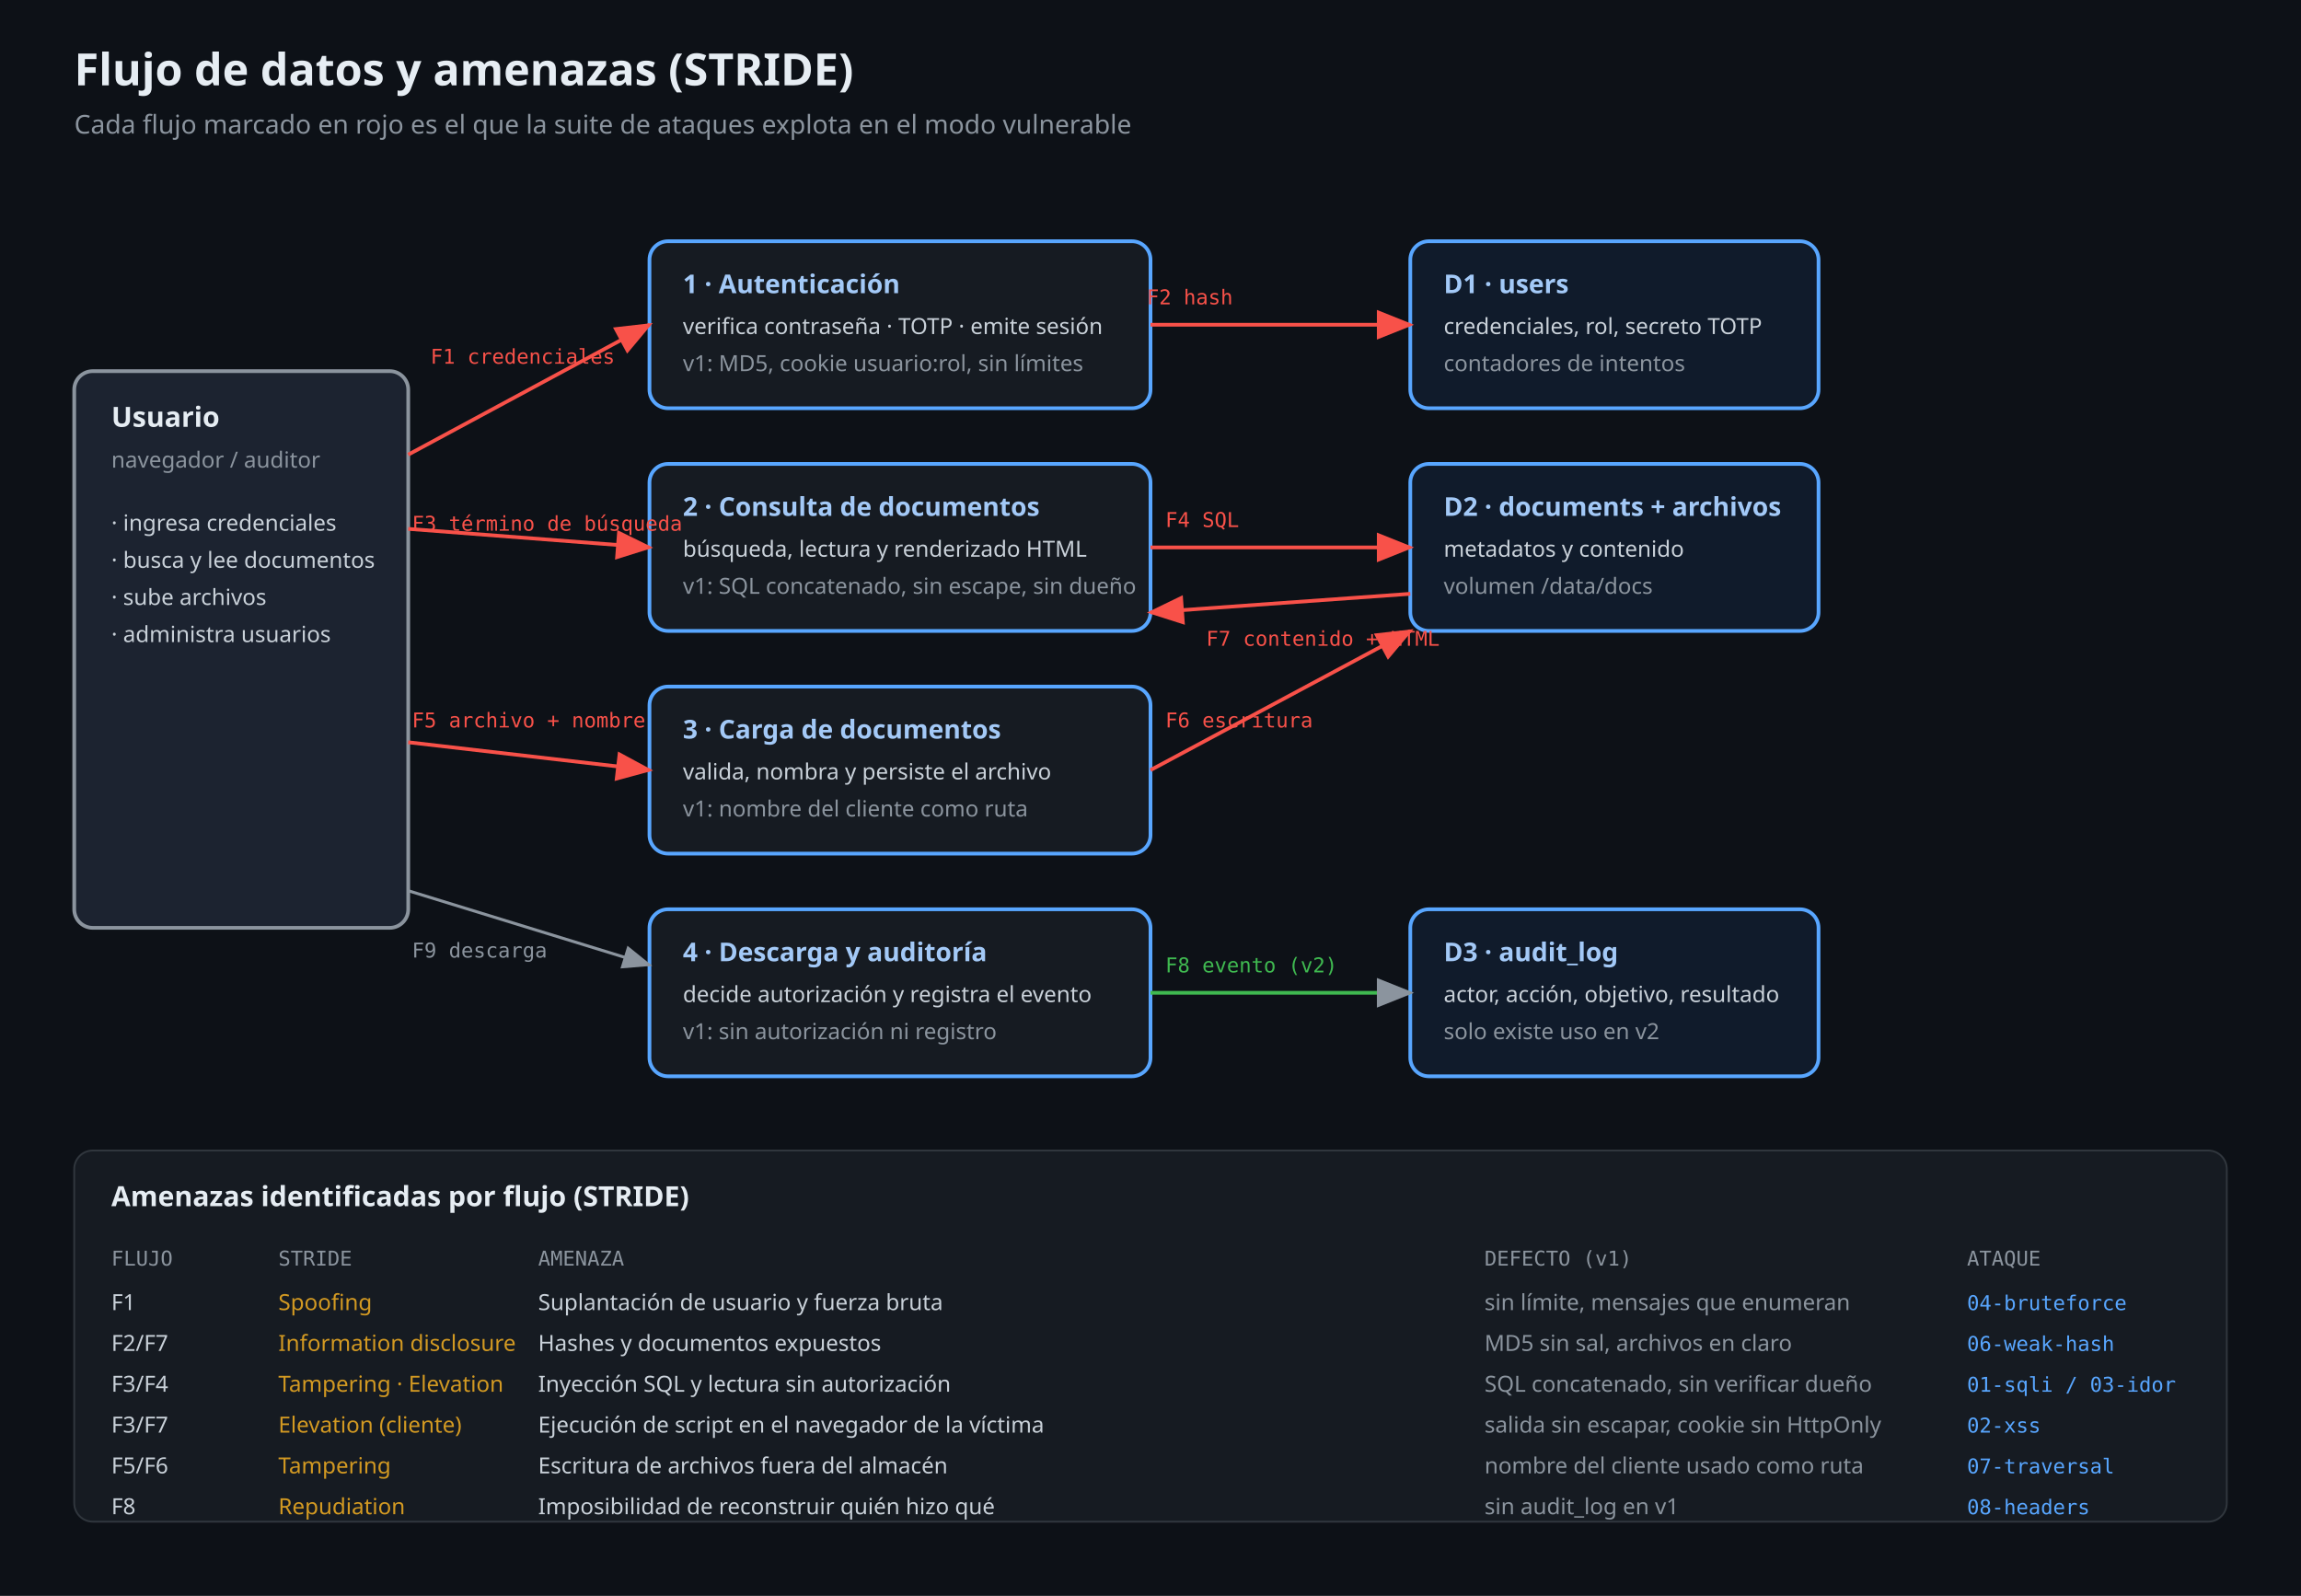
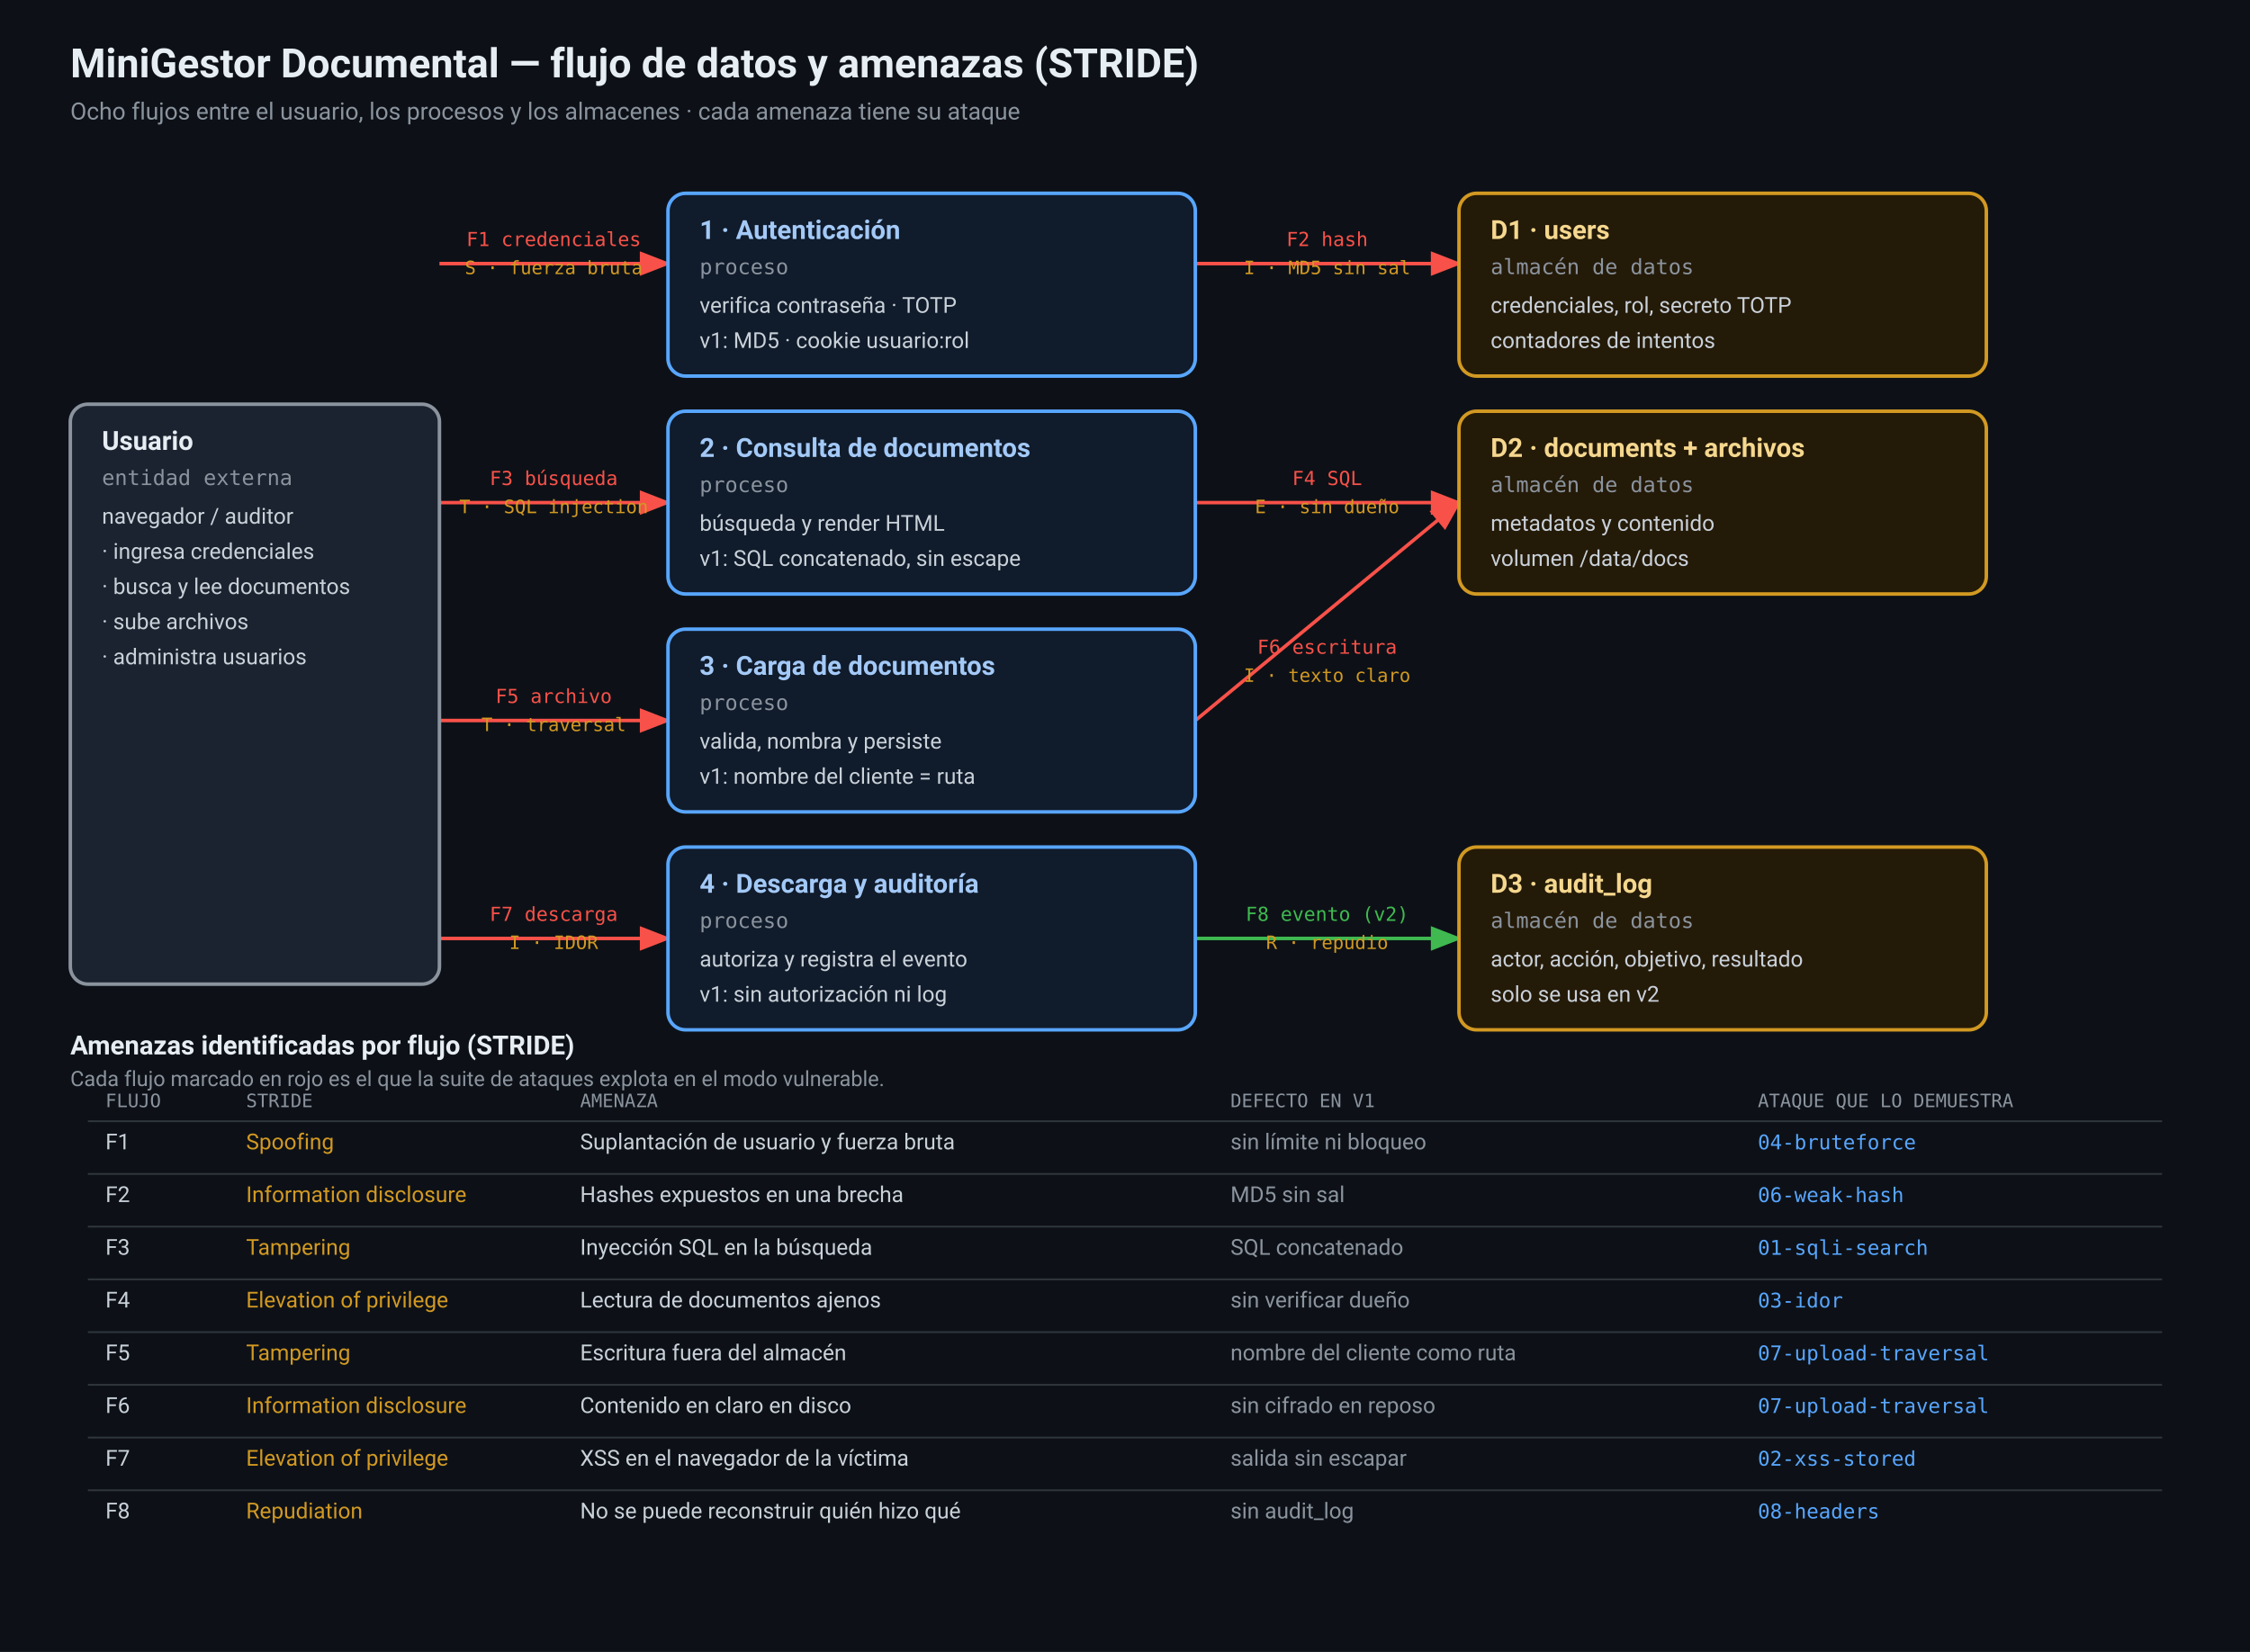
- <svg xmlns="http://www.w3.org/2000/svg" width="1240" height="860" viewBox="0 0 1240 860" role="img" aria-labelledby="titulo-dfd">
+ <svg xmlns="http://www.w3.org/2000/svg" width="1280" height="940" viewBox="0 0 1280 940" role="img" aria-labelledby="titulo">
  <defs>
-     <marker id="af" markerWidth="10" markerHeight="8" refX="9" refY="4" orient="auto">
-       <path d="M0,0 L10,4 L0,8 z" fill="#8b949e" />
+     <marker id="punta-gris" markerWidth="9" markerHeight="7" refX="8" refY="3.5" orient="auto">
+       <path d="M0,0 L9,3.5 L0,7 z" fill="#8b949e" />
    </marker>
-     <marker id="af-r" markerWidth="10" markerHeight="8" refX="9" refY="4" orient="auto">
-       <path d="M0,0 L10,4 L0,8 z" fill="#f85149" />
+     <marker id="punta-azul" markerWidth="9" markerHeight="7" refX="8" refY="3.5" orient="auto">
+       <path d="M0,0 L9,3.5 L0,7 z" fill="#58a6ff" />
+     </marker>
+     <marker id="punta-rojo" markerWidth="9" markerHeight="7" refX="8" refY="3.5" orient="auto">
+       <path d="M0,0 L9,3.5 L0,7 z" fill="#f85149" />
+     </marker>
+     <marker id="punta-verde" markerWidth="9" markerHeight="7" refX="8" refY="3.5" orient="auto">
+       <path d="M0,0 L9,3.5 L0,7 z" fill="#3fb950" />
+     </marker>
+     <marker id="punta-ambar" markerWidth="9" markerHeight="7" refX="8" refY="3.5" orient="auto">
+       <path d="M0,0 L9,3.5 L0,7 z" fill="#d29922" />
    </marker>
  </defs>
-   <rect width="1240" height="860" fill="#0d1117" />
-   <text x="40" y="46" fill="#e6edf3" font-family="system-ui, sans-serif" font-size="24" font-weight="700">
-     Flujo de datos y amenazas (STRIDE)
-   </text>
-   <text x="40" y="72" fill="#8b949e" font-family="system-ui, sans-serif" font-size="14">
-     Cada flujo marcado en rojo es el que la suite de ataques explota en el modo vulnerable
-   </text>
-   <rect x="40" y="200" width="180" height="300" rx="10" fill="#1c2330" stroke="#8b949e" stroke-width="2" />
-   <text x="60" y="230" fill="#e6edf3" font-family="system-ui, sans-serif" font-size="15" font-weight="700">Usuario</text>
-   <text x="60" y="252" fill="#8b949e" font-family="system-ui, sans-serif" font-size="12">navegador / auditor</text>
-   <text x="60" y="286" fill="#c9d1d9" font-family="system-ui, sans-serif" font-size="12">· ingresa credenciales</text>
-   <text x="60" y="306" fill="#c9d1d9" font-family="system-ui, sans-serif" font-size="12">· busca y lee documentos</text>
-   <text x="60" y="326" fill="#c9d1d9" font-family="system-ui, sans-serif" font-size="12">· sube archivos</text>
-   <text x="60" y="346" fill="#c9d1d9" font-family="system-ui, sans-serif" font-size="12">· administra usuarios</text>
-   <rect x="350" y="130" width="270" height="90" rx="10" fill="#161b22" stroke="#58a6ff" stroke-width="2" />
-   <text x="368" y="158" fill="#a3c9f7" font-family="system-ui, sans-serif" font-size="14" font-weight="700">1 · Autenticación</text>
-   <text x="368" y="180" fill="#c9d1d9" font-family="system-ui, sans-serif" font-size="12">verifica contraseña · TOTP · emite sesión</text>
-   <text x="368" y="200" fill="#8b949e" font-family="system-ui, sans-serif" font-size="12">v1: MD5, cookie usuario:rol, sin límites</text>
-   <rect x="350" y="250" width="270" height="90" rx="10" fill="#161b22" stroke="#58a6ff" stroke-width="2" />
-   <text x="368" y="278" fill="#a3c9f7" font-family="system-ui, sans-serif" font-size="14" font-weight="700">2 · Consulta de documentos</text>
-   <text x="368" y="300" fill="#c9d1d9" font-family="system-ui, sans-serif" font-size="12">búsqueda, lectura y renderizado HTML</text>
-   <text x="368" y="320" fill="#8b949e" font-family="system-ui, sans-serif" font-size="12">v1: SQL concatenado, sin escape, sin dueño</text>
-   <rect x="350" y="370" width="270" height="90" rx="10" fill="#161b22" stroke="#58a6ff" stroke-width="2" />
-   <text x="368" y="398" fill="#a3c9f7" font-family="system-ui, sans-serif" font-size="14" font-weight="700">3 · Carga de documentos</text>
-   <text x="368" y="420" fill="#c9d1d9" font-family="system-ui, sans-serif" font-size="12">valida, nombra y persiste el archivo</text>
-   <text x="368" y="440" fill="#8b949e" font-family="system-ui, sans-serif" font-size="12">v1: nombre del cliente como ruta</text>
-   <rect x="350" y="490" width="270" height="90" rx="10" fill="#161b22" stroke="#58a6ff" stroke-width="2" />
-   <text x="368" y="518" fill="#a3c9f7" font-family="system-ui, sans-serif" font-size="14" font-weight="700">4 · Descarga y auditoría</text>
-   <text x="368" y="540" fill="#c9d1d9" font-family="system-ui, sans-serif" font-size="12">decide autorización y registra el evento</text>
-   <text x="368" y="560" fill="#8b949e" font-family="system-ui, sans-serif" font-size="12">v1: sin autorización ni registro</text>
-   <rect x="760" y="130" width="220" height="90" rx="10" fill="#101b2b" stroke="#58a6ff" stroke-width="2" />
-   <text x="778" y="158" fill="#a3c9f7" font-family="system-ui, sans-serif" font-size="14" font-weight="700">D1 · users</text>
-   <text x="778" y="180" fill="#c9d1d9" font-family="system-ui, sans-serif" font-size="12">credenciales, rol, secreto TOTP</text>
-   <text x="778" y="200" fill="#8b949e" font-family="system-ui, sans-serif" font-size="12">contadores de intentos</text>
-   <rect x="760" y="250" width="220" height="90" rx="10" fill="#101b2b" stroke="#58a6ff" stroke-width="2" />
-   <text x="778" y="278" fill="#a3c9f7" font-family="system-ui, sans-serif" font-size="14" font-weight="700">D2 · documents + archivos</text>
-   <text x="778" y="300" fill="#c9d1d9" font-family="system-ui, sans-serif" font-size="12">metadatos y contenido</text>
-   <text x="778" y="320" fill="#8b949e" font-family="system-ui, sans-serif" font-size="12">volumen /data/docs</text>
-   <rect x="760" y="490" width="220" height="90" rx="10" fill="#101b2b" stroke="#58a6ff" stroke-width="2" />
-   <text x="778" y="518" fill="#a3c9f7" font-family="system-ui, sans-serif" font-size="14" font-weight="700">D3 · audit_log</text>
-   <text x="778" y="540" fill="#c9d1d9" font-family="system-ui, sans-serif" font-size="12">actor, acción, objetivo, resultado</text>
-   <text x="778" y="560" fill="#8b949e" font-family="system-ui, sans-serif" font-size="12">solo existe uso en v2</text>
-   <path d="M220 245 L350 175" stroke="#f85149" stroke-width="2" fill="none" marker-end="url(#af-r)" />
-   <text x="232" y="196" fill="#f85149" font-family="ui-monospace, monospace" font-size="11">F1 credenciales</text>
-   <path d="M620 175 L760 175" stroke="#f85149" stroke-width="2" fill="none" marker-end="url(#af-r)" />
-   <text x="618" y="164" fill="#f85149" font-family="ui-monospace, monospace" font-size="11">F2 hash</text>
-   <path d="M220 285 L350 295" stroke="#f85149" stroke-width="2" fill="none" marker-end="url(#af-r)" />
-   <text x="222" y="286" fill="#f85149" font-family="ui-monospace, monospace" font-size="11">F3 término de búsqueda</text>
-   <path d="M620 295 L760 295" stroke="#f85149" stroke-width="2" fill="none" marker-end="url(#af-r)" />
-   <text x="628" y="284" fill="#f85149" font-family="ui-monospace, monospace" font-size="11">F4 SQL</text>
-   <path d="M220 400 L350 415" stroke="#f85149" stroke-width="2" fill="none" marker-end="url(#af-r)" />
-   <text x="222" y="392" fill="#f85149" font-family="ui-monospace, monospace" font-size="11">F5 archivo + nombre</text>
-   <path d="M620 415 L760 340" stroke="#f85149" stroke-width="2" fill="none" marker-end="url(#af-r)" />
-   <text x="628" y="392" fill="#f85149" font-family="ui-monospace, monospace" font-size="11">F6 escritura</text>
-   <path d="M760 320 L620 330" stroke="#f85149" stroke-width="2" fill="none" marker-end="url(#af-r)" />
-   <text x="650" y="348" fill="#f85149" font-family="ui-monospace, monospace" font-size="11">F7 contenido + HTML</text>
-   <path d="M620 535 L760 535" stroke="#3fb950" stroke-width="2" fill="none" marker-end="url(#af)" />
-   <text x="628" y="524" fill="#3fb950" font-family="ui-monospace, monospace" font-size="11">F8 evento (v2)</text>
-   <path d="M220 480 L350 520" stroke="#8b949e" stroke-width="1.6" fill="none" marker-end="url(#af)" />
-   <text x="222" y="516" fill="#8b949e" font-family="ui-monospace, monospace" font-size="11">F9 descarga</text>
-   <rect x="40" y="620" width="1160" height="200" rx="10" fill="#161b22" stroke="#30363d" />
-   <text x="60" y="650" fill="#e6edf3" font-family="system-ui, sans-serif" font-size="15" font-weight="700">Amenazas identificadas por flujo (STRIDE)</text>
-   <text x="60" y="682" fill="#8b949e" font-family="ui-monospace, monospace" font-size="11">FLUJO</text>
-   <text x="150" y="682" fill="#8b949e" font-family="ui-monospace, monospace" font-size="11">STRIDE</text>
-   <text x="290" y="682" fill="#8b949e" font-family="ui-monospace, monospace" font-size="11">AMENAZA</text>
-   <text x="800" y="682" fill="#8b949e" font-family="ui-monospace, monospace" font-size="11">DEFECTO (v1)</text>
-   <text x="1060" y="682" fill="#8b949e" font-family="ui-monospace, monospace" font-size="11">ATAQUE</text>
-   <text x="60" y="706" fill="#c9d1d9" font-family="system-ui, sans-serif" font-size="12">F1</text>
-   <text x="150" y="706" fill="#d29922" font-family="system-ui, sans-serif" font-size="12">Spoofing</text>
-   <text x="290" y="706" fill="#c9d1d9" font-family="system-ui, sans-serif" font-size="12">Suplantación de usuario y fuerza bruta</text>
-   <text x="800" y="706" fill="#8b949e" font-family="system-ui, sans-serif" font-size="12">sin límite, mensajes que enumeran</text>
-   <text x="1060" y="706" fill="#58a6ff" font-family="ui-monospace, monospace" font-size="11">04-bruteforce</text>
-   <text x="60" y="728" fill="#c9d1d9" font-family="system-ui, sans-serif" font-size="12">F2/F7</text>
-   <text x="150" y="728" fill="#d29922" font-family="system-ui, sans-serif" font-size="12">Information disclosure</text>
-   <text x="290" y="728" fill="#c9d1d9" font-family="system-ui, sans-serif" font-size="12">Hashes y documentos expuestos</text>
-   <text x="800" y="728" fill="#8b949e" font-family="system-ui, sans-serif" font-size="12">MD5 sin sal, archivos en claro</text>
-   <text x="1060" y="728" fill="#58a6ff" font-family="ui-monospace, monospace" font-size="11">06-weak-hash</text>
-   <text x="60" y="750" fill="#c9d1d9" font-family="system-ui, sans-serif" font-size="12">F3/F4</text>
-   <text x="150" y="750" fill="#d29922" font-family="system-ui, sans-serif" font-size="12">Tampering · Elevation</text>
-   <text x="290" y="750" fill="#c9d1d9" font-family="system-ui, sans-serif" font-size="12">Inyección SQL y lectura sin autorización</text>
-   <text x="800" y="750" fill="#8b949e" font-family="system-ui, sans-serif" font-size="12">SQL concatenado, sin verificar dueño</text>
-   <text x="1060" y="750" fill="#58a6ff" font-family="ui-monospace, monospace" font-size="11">01-sqli / 03-idor</text>
-   <text x="60" y="772" fill="#c9d1d9" font-family="system-ui, sans-serif" font-size="12">F3/F7</text>
-   <text x="150" y="772" fill="#d29922" font-family="system-ui, sans-serif" font-size="12">Elevation (cliente)</text>
-   <text x="290" y="772" fill="#c9d1d9" font-family="system-ui, sans-serif" font-size="12">Ejecución de script en el navegador de la víctima</text>
-   <text x="800" y="772" fill="#8b949e" font-family="system-ui, sans-serif" font-size="12">salida sin escapar, cookie sin HttpOnly</text>
-   <text x="1060" y="772" fill="#58a6ff" font-family="ui-monospace, monospace" font-size="11">02-xss</text>
-   <text x="60" y="794" fill="#c9d1d9" font-family="system-ui, sans-serif" font-size="12">F5/F6</text>
-   <text x="150" y="794" fill="#d29922" font-family="system-ui, sans-serif" font-size="12">Tampering</text>
-   <text x="290" y="794" fill="#c9d1d9" font-family="system-ui, sans-serif" font-size="12">Escritura de archivos fuera del almacén</text>
-   <text x="800" y="794" fill="#8b949e" font-family="system-ui, sans-serif" font-size="12">nombre del cliente usado como ruta</text>
-   <text x="1060" y="794" fill="#58a6ff" font-family="ui-monospace, monospace" font-size="11">07-traversal</text>
-   <text x="60" y="816" fill="#c9d1d9" font-family="system-ui, sans-serif" font-size="12">F8</text>
-   <text x="150" y="816" fill="#d29922" font-family="system-ui, sans-serif" font-size="12">Repudiation</text>
-   <text x="290" y="816" fill="#c9d1d9" font-family="system-ui, sans-serif" font-size="12">Imposibilidad de reconstruir quién hizo qué</text>
-   <text x="800" y="816" fill="#8b949e" font-family="system-ui, sans-serif" font-size="12">sin audit_log en v1</text>
-   <text x="1060" y="816" fill="#58a6ff" font-family="ui-monospace, monospace" font-size="11">08-headers</text>
+   <rect width="1280" height="940" fill="#0d1117" data-contenedor="1" />
+   <text x="40" y="44" fill="#e6edf3" font-family="system-ui, -apple-system, 'Segoe UI', Roboto, sans-serif" font-size="23" font-weight="700">MiniGestor Documental — flujo de datos y amenazas (STRIDE)</text>
+   <text x="40" y="68" fill="#8b949e" font-family="system-ui, -apple-system, 'Segoe UI', Roboto, sans-serif" font-size="13.5">Ocho flujos entre el usuario, los procesos y los almacenes · cada amenaza tiene su ataque</text>
+   <polyline points="250,150 380,150" fill="none" stroke="#f85149" stroke-width="2" stroke-linejoin="round" marker-end="url(#punta-rojo)" />
+   <text x="315.0" y="140" fill="#f85149" font-family="ui-monospace, SFMono-Regular, Menlo, monospace" font-size="11" text-anchor="middle">F1 credenciales</text>
+   <text x="315.0" y="156" fill="#d29922" font-family="ui-monospace, SFMono-Regular, Menlo, monospace" font-size="10.5" text-anchor="middle">S · fuerza bruta</text>
+   <polyline points="680,150 830,150" fill="none" stroke="#f85149" stroke-width="2" stroke-linejoin="round" marker-end="url(#punta-rojo)" />
+   <text x="755.0" y="140" fill="#f85149" font-family="ui-monospace, SFMono-Regular, Menlo, monospace" font-size="11" text-anchor="middle">F2 hash</text>
+   <text x="755.0" y="156" fill="#d29922" font-family="ui-monospace, SFMono-Regular, Menlo, monospace" font-size="10.5" text-anchor="middle">I · MD5 sin sal</text>
+   <polyline points="250,286 380,286" fill="none" stroke="#f85149" stroke-width="2" stroke-linejoin="round" marker-end="url(#punta-rojo)" />
+   <text x="315.0" y="276" fill="#f85149" font-family="ui-monospace, SFMono-Regular, Menlo, monospace" font-size="11" text-anchor="middle">F3 búsqueda</text>
+   <text x="315.0" y="292" fill="#d29922" font-family="ui-monospace, SFMono-Regular, Menlo, monospace" font-size="10.5" text-anchor="middle">T · SQL injection</text>
+   <polyline points="680,286 830,286" fill="none" stroke="#f85149" stroke-width="2" stroke-linejoin="round" marker-end="url(#punta-rojo)" />
+   <text x="755.0" y="276" fill="#f85149" font-family="ui-monospace, SFMono-Regular, Menlo, monospace" font-size="11" text-anchor="middle">F4 SQL</text>
+   <text x="755.0" y="292" fill="#d29922" font-family="ui-monospace, SFMono-Regular, Menlo, monospace" font-size="10.5" text-anchor="middle">E · sin dueño</text>
+   <polyline points="250,410 380,410" fill="none" stroke="#f85149" stroke-width="2" stroke-linejoin="round" marker-end="url(#punta-rojo)" />
+   <text x="315.0" y="400" fill="#f85149" font-family="ui-monospace, SFMono-Regular, Menlo, monospace" font-size="11" text-anchor="middle">F5 archivo</text>
+   <text x="315.0" y="416" fill="#d29922" font-family="ui-monospace, SFMono-Regular, Menlo, monospace" font-size="10.5" text-anchor="middle">T · traversal</text>
+   <polyline points="680,410 830,286" fill="none" stroke="#f85149" stroke-width="2" stroke-linejoin="round" marker-end="url(#punta-rojo)" />
+   <text x="755.0" y="372" fill="#f85149" font-family="ui-monospace, SFMono-Regular, Menlo, monospace" font-size="11" text-anchor="middle">F6 escritura</text>
+   <text x="755.0" y="388" fill="#d29922" font-family="ui-monospace, SFMono-Regular, Menlo, monospace" font-size="10.5" text-anchor="middle">I · texto claro</text>
+   <polyline points="250,534 380,534" fill="none" stroke="#f85149" stroke-width="2" stroke-linejoin="round" marker-end="url(#punta-rojo)" />
+   <text x="315.0" y="524" fill="#f85149" font-family="ui-monospace, SFMono-Regular, Menlo, monospace" font-size="11" text-anchor="middle">F7 descarga</text>
+   <text x="315.0" y="540" fill="#d29922" font-family="ui-monospace, SFMono-Regular, Menlo, monospace" font-size="10.5" text-anchor="middle">I · IDOR</text>
+   <polyline points="680,534 830,534" fill="none" stroke="#3fb950" stroke-width="2" stroke-linejoin="round" marker-end="url(#punta-verde)" />
+   <text x="755.0" y="524" fill="#3fb950" font-family="ui-monospace, SFMono-Regular, Menlo, monospace" font-size="11" text-anchor="middle">F8 evento (v2)</text>
+   <text x="755.0" y="540" fill="#d29922" font-family="ui-monospace, SFMono-Regular, Menlo, monospace" font-size="10.5" text-anchor="middle">R · repudio</text>
+   <rect x="40" y="230" width="210" height="330" rx="10" fill="#1c2330" stroke="#8b949e" stroke-width="2" />
+   <text x="58" y="256" fill="#e6edf3" font-family="system-ui, -apple-system, 'Segoe UI', Roboto, sans-serif" font-size="15" font-weight="700">Usuario</text>
+   <text x="58" y="276" fill="#8b949e" font-family="ui-monospace, SFMono-Regular, Menlo, monospace" font-size="12">entidad externa</text>
+   <text x="58" y="298" fill="#c9d1d9" font-family="system-ui, -apple-system, 'Segoe UI', Roboto, sans-serif" font-size="12.5">navegador / auditor</text>
+   <text x="58" y="318" fill="#c9d1d9" font-family="system-ui, -apple-system, 'Segoe UI', Roboto, sans-serif" font-size="12.5">· ingresa credenciales</text>
+   <text x="58" y="338" fill="#c9d1d9" font-family="system-ui, -apple-system, 'Segoe UI', Roboto, sans-serif" font-size="12.5">· busca y lee documentos</text>
+   <text x="58" y="358" fill="#c9d1d9" font-family="system-ui, -apple-system, 'Segoe UI', Roboto, sans-serif" font-size="12.5">· sube archivos</text>
+   <text x="58" y="378" fill="#c9d1d9" font-family="system-ui, -apple-system, 'Segoe UI', Roboto, sans-serif" font-size="12.5">· administra usuarios</text>
+   <rect x="380" y="110" width="300" height="104" rx="10" fill="#101b2b" stroke="#58a6ff" stroke-width="2" />
+   <text x="398" y="136" fill="#a3c9f7" font-family="system-ui, -apple-system, 'Segoe UI', Roboto, sans-serif" font-size="15" font-weight="700">1 · Autenticación</text>
+   <text x="398" y="156" fill="#8b949e" font-family="ui-monospace, SFMono-Regular, Menlo, monospace" font-size="12">proceso</text>
+   <text x="398" y="178" fill="#c9d1d9" font-family="system-ui, -apple-system, 'Segoe UI', Roboto, sans-serif" font-size="12.5">verifica contraseña · TOTP</text>
+   <text x="398" y="198" fill="#c9d1d9" font-family="system-ui, -apple-system, 'Segoe UI', Roboto, sans-serif" font-size="12.5">v1: MD5 · cookie usuario:rol</text>
+   <rect x="380" y="234" width="300" height="104" rx="10" fill="#101b2b" stroke="#58a6ff" stroke-width="2" />
+   <text x="398" y="260" fill="#a3c9f7" font-family="system-ui, -apple-system, 'Segoe UI', Roboto, sans-serif" font-size="15" font-weight="700">2 · Consulta de documentos</text>
+   <text x="398" y="280" fill="#8b949e" font-family="ui-monospace, SFMono-Regular, Menlo, monospace" font-size="12">proceso</text>
+   <text x="398" y="302" fill="#c9d1d9" font-family="system-ui, -apple-system, 'Segoe UI', Roboto, sans-serif" font-size="12.5">búsqueda y render HTML</text>
+   <text x="398" y="322" fill="#c9d1d9" font-family="system-ui, -apple-system, 'Segoe UI', Roboto, sans-serif" font-size="12.5">v1: SQL concatenado, sin escape</text>
+   <rect x="380" y="358" width="300" height="104" rx="10" fill="#101b2b" stroke="#58a6ff" stroke-width="2" />
+   <text x="398" y="384" fill="#a3c9f7" font-family="system-ui, -apple-system, 'Segoe UI', Roboto, sans-serif" font-size="15" font-weight="700">3 · Carga de documentos</text>
+   <text x="398" y="404" fill="#8b949e" font-family="ui-monospace, SFMono-Regular, Menlo, monospace" font-size="12">proceso</text>
+   <text x="398" y="426" fill="#c9d1d9" font-family="system-ui, -apple-system, 'Segoe UI', Roboto, sans-serif" font-size="12.5">valida, nombra y persiste</text>
+   <text x="398" y="446" fill="#c9d1d9" font-family="system-ui, -apple-system, 'Segoe UI', Roboto, sans-serif" font-size="12.5">v1: nombre del cliente = ruta</text>
+   <rect x="380" y="482" width="300" height="104" rx="10" fill="#101b2b" stroke="#58a6ff" stroke-width="2" />
+   <text x="398" y="508" fill="#a3c9f7" font-family="system-ui, -apple-system, 'Segoe UI', Roboto, sans-serif" font-size="15" font-weight="700">4 · Descarga y auditoría</text>
+   <text x="398" y="528" fill="#8b949e" font-family="ui-monospace, SFMono-Regular, Menlo, monospace" font-size="12">proceso</text>
+   <text x="398" y="550" fill="#c9d1d9" font-family="system-ui, -apple-system, 'Segoe UI', Roboto, sans-serif" font-size="12.5">autoriza y registra el evento</text>
+   <text x="398" y="570" fill="#c9d1d9" font-family="system-ui, -apple-system, 'Segoe UI', Roboto, sans-serif" font-size="12.5">v1: sin autorización ni log</text>
+   <rect x="830" y="110" width="300" height="104" rx="10" fill="#241a08" stroke="#d29922" stroke-width="2" />
+   <text x="848" y="136" fill="#f5d78e" font-family="system-ui, -apple-system, 'Segoe UI', Roboto, sans-serif" font-size="15" font-weight="700">D1 · users</text>
+   <text x="848" y="156" fill="#8b949e" font-family="ui-monospace, SFMono-Regular, Menlo, monospace" font-size="12">almacén de datos</text>
+   <text x="848" y="178" fill="#c9d1d9" font-family="system-ui, -apple-system, 'Segoe UI', Roboto, sans-serif" font-size="12.5">credenciales, rol, secreto TOTP</text>
+   <text x="848" y="198" fill="#c9d1d9" font-family="system-ui, -apple-system, 'Segoe UI', Roboto, sans-serif" font-size="12.5">contadores de intentos</text>
+   <rect x="830" y="234" width="300" height="104" rx="10" fill="#241a08" stroke="#d29922" stroke-width="2" />
+   <text x="848" y="260" fill="#f5d78e" font-family="system-ui, -apple-system, 'Segoe UI', Roboto, sans-serif" font-size="15" font-weight="700">D2 · documents + archivos</text>
+   <text x="848" y="280" fill="#8b949e" font-family="ui-monospace, SFMono-Regular, Menlo, monospace" font-size="12">almacén de datos</text>
+   <text x="848" y="302" fill="#c9d1d9" font-family="system-ui, -apple-system, 'Segoe UI', Roboto, sans-serif" font-size="12.5">metadatos y contenido</text>
+   <text x="848" y="322" fill="#c9d1d9" font-family="system-ui, -apple-system, 'Segoe UI', Roboto, sans-serif" font-size="12.5">volumen /data/docs</text>
+   <rect x="830" y="482" width="300" height="104" rx="10" fill="#241a08" stroke="#d29922" stroke-width="2" />
+   <text x="848" y="508" fill="#f5d78e" font-family="system-ui, -apple-system, 'Segoe UI', Roboto, sans-serif" font-size="15" font-weight="700">D3 · audit_log</text>
+   <text x="848" y="528" fill="#8b949e" font-family="ui-monospace, SFMono-Regular, Menlo, monospace" font-size="12">almacén de datos</text>
+   <text x="848" y="550" fill="#c9d1d9" font-family="system-ui, -apple-system, 'Segoe UI', Roboto, sans-serif" font-size="12.5">actor, acción, objetivo, resultado</text>
+   <text x="848" y="570" fill="#c9d1d9" font-family="system-ui, -apple-system, 'Segoe UI', Roboto, sans-serif" font-size="12.5">solo se usa en v2</text>
+   <text x="40" y="600" fill="#e6edf3" font-family="system-ui, -apple-system, 'Segoe UI', Roboto, sans-serif" font-size="15" font-weight="700">Amenazas identificadas por flujo (STRIDE)</text>
+   <text x="40" y="618" fill="#8b949e" font-family="system-ui, -apple-system, 'Segoe UI', Roboto, sans-serif" font-size="12">Cada flujo marcado en rojo es el que la suite de ataques explota en el modo vulnerable.</text>
+   <text x="60" y="630" fill="#8b949e" font-family="ui-monospace, SFMono-Regular, Menlo, monospace" font-size="10.5">FLUJO</text>
+   <text x="140" y="630" fill="#8b949e" font-family="ui-monospace, SFMono-Regular, Menlo, monospace" font-size="10.5">STRIDE</text>
+   <text x="330" y="630" fill="#8b949e" font-family="ui-monospace, SFMono-Regular, Menlo, monospace" font-size="10.5">AMENAZA</text>
+   <text x="700" y="630" fill="#8b949e" font-family="ui-monospace, SFMono-Regular, Menlo, monospace" font-size="10.5">DEFECTO EN V1</text>
+   <text x="1000" y="630" fill="#8b949e" font-family="ui-monospace, SFMono-Regular, Menlo, monospace" font-size="10.5">ATAQUE QUE LO DEMUESTRA</text>
+   <line x1="50" y1="638" x2="1230" y2="638" stroke="#30363d" stroke-width="1" />
+   <text x="60" y="654" fill="#c9d1d9" font-family="system-ui, -apple-system, 'Segoe UI', Roboto, sans-serif" font-size="12.5">F1</text>
+   <text x="140" y="654" fill="#d29922" font-family="system-ui, -apple-system, 'Segoe UI', Roboto, sans-serif" font-size="12.5">Spoofing</text>
+   <text x="330" y="654" fill="#c9d1d9" font-family="system-ui, -apple-system, 'Segoe UI', Roboto, sans-serif" font-size="12.5">Suplantación de usuario y fuerza bruta</text>
+   <text x="700" y="654" fill="#8b949e" font-family="system-ui, -apple-system, 'Segoe UI', Roboto, sans-serif" font-size="12.5">sin límite ni bloqueo</text>
+   <text x="1000" y="654" fill="#58a6ff" font-family="ui-monospace, SFMono-Regular, Menlo, monospace" font-size="11.5">04-bruteforce</text>
+   <line x1="50" y1="668" x2="1230" y2="668" stroke="#30363d" stroke-width="1" />
+   <text x="60" y="684" fill="#c9d1d9" font-family="system-ui, -apple-system, 'Segoe UI', Roboto, sans-serif" font-size="12.5">F2</text>
+   <text x="140" y="684" fill="#d29922" font-family="system-ui, -apple-system, 'Segoe UI', Roboto, sans-serif" font-size="12.5">Information disclosure</text>
+   <text x="330" y="684" fill="#c9d1d9" font-family="system-ui, -apple-system, 'Segoe UI', Roboto, sans-serif" font-size="12.5">Hashes expuestos en una brecha</text>
+   <text x="700" y="684" fill="#8b949e" font-family="system-ui, -apple-system, 'Segoe UI', Roboto, sans-serif" font-size="12.5">MD5 sin sal</text>
+   <text x="1000" y="684" fill="#58a6ff" font-family="ui-monospace, SFMono-Regular, Menlo, monospace" font-size="11.5">06-weak-hash</text>
+   <line x1="50" y1="698" x2="1230" y2="698" stroke="#30363d" stroke-width="1" />
+   <text x="60" y="714" fill="#c9d1d9" font-family="system-ui, -apple-system, 'Segoe UI', Roboto, sans-serif" font-size="12.5">F3</text>
+   <text x="140" y="714" fill="#d29922" font-family="system-ui, -apple-system, 'Segoe UI', Roboto, sans-serif" font-size="12.5">Tampering</text>
+   <text x="330" y="714" fill="#c9d1d9" font-family="system-ui, -apple-system, 'Segoe UI', Roboto, sans-serif" font-size="12.5">Inyección SQL en la búsqueda</text>
+   <text x="700" y="714" fill="#8b949e" font-family="system-ui, -apple-system, 'Segoe UI', Roboto, sans-serif" font-size="12.5">SQL concatenado</text>
+   <text x="1000" y="714" fill="#58a6ff" font-family="ui-monospace, SFMono-Regular, Menlo, monospace" font-size="11.5">01-sqli-search</text>
+   <line x1="50" y1="728" x2="1230" y2="728" stroke="#30363d" stroke-width="1" />
+   <text x="60" y="744" fill="#c9d1d9" font-family="system-ui, -apple-system, 'Segoe UI', Roboto, sans-serif" font-size="12.5">F4</text>
+   <text x="140" y="744" fill="#d29922" font-family="system-ui, -apple-system, 'Segoe UI', Roboto, sans-serif" font-size="12.5">Elevation of privilege</text>
+   <text x="330" y="744" fill="#c9d1d9" font-family="system-ui, -apple-system, 'Segoe UI', Roboto, sans-serif" font-size="12.5">Lectura de documentos ajenos</text>
+   <text x="700" y="744" fill="#8b949e" font-family="system-ui, -apple-system, 'Segoe UI', Roboto, sans-serif" font-size="12.5">sin verificar dueño</text>
+   <text x="1000" y="744" fill="#58a6ff" font-family="ui-monospace, SFMono-Regular, Menlo, monospace" font-size="11.5">03-idor</text>
+   <line x1="50" y1="758" x2="1230" y2="758" stroke="#30363d" stroke-width="1" />
+   <text x="60" y="774" fill="#c9d1d9" font-family="system-ui, -apple-system, 'Segoe UI', Roboto, sans-serif" font-size="12.5">F5</text>
+   <text x="140" y="774" fill="#d29922" font-family="system-ui, -apple-system, 'Segoe UI', Roboto, sans-serif" font-size="12.5">Tampering</text>
+   <text x="330" y="774" fill="#c9d1d9" font-family="system-ui, -apple-system, 'Segoe UI', Roboto, sans-serif" font-size="12.5">Escritura fuera del almacén</text>
+   <text x="700" y="774" fill="#8b949e" font-family="system-ui, -apple-system, 'Segoe UI', Roboto, sans-serif" font-size="12.5">nombre del cliente como ruta</text>
+   <text x="1000" y="774" fill="#58a6ff" font-family="ui-monospace, SFMono-Regular, Menlo, monospace" font-size="11.5">07-upload-traversal</text>
+   <line x1="50" y1="788" x2="1230" y2="788" stroke="#30363d" stroke-width="1" />
+   <text x="60" y="804" fill="#c9d1d9" font-family="system-ui, -apple-system, 'Segoe UI', Roboto, sans-serif" font-size="12.5">F6</text>
+   <text x="140" y="804" fill="#d29922" font-family="system-ui, -apple-system, 'Segoe UI', Roboto, sans-serif" font-size="12.5">Information disclosure</text>
+   <text x="330" y="804" fill="#c9d1d9" font-family="system-ui, -apple-system, 'Segoe UI', Roboto, sans-serif" font-size="12.5">Contenido en claro en disco</text>
+   <text x="700" y="804" fill="#8b949e" font-family="system-ui, -apple-system, 'Segoe UI', Roboto, sans-serif" font-size="12.5">sin cifrado en reposo</text>
+   <text x="1000" y="804" fill="#58a6ff" font-family="ui-monospace, SFMono-Regular, Menlo, monospace" font-size="11.5">07-upload-traversal</text>
+   <line x1="50" y1="818" x2="1230" y2="818" stroke="#30363d" stroke-width="1" />
+   <text x="60" y="834" fill="#c9d1d9" font-family="system-ui, -apple-system, 'Segoe UI', Roboto, sans-serif" font-size="12.5">F7</text>
+   <text x="140" y="834" fill="#d29922" font-family="system-ui, -apple-system, 'Segoe UI', Roboto, sans-serif" font-size="12.5">Elevation of privilege</text>
+   <text x="330" y="834" fill="#c9d1d9" font-family="system-ui, -apple-system, 'Segoe UI', Roboto, sans-serif" font-size="12.5">XSS en el navegador de la víctima</text>
+   <text x="700" y="834" fill="#8b949e" font-family="system-ui, -apple-system, 'Segoe UI', Roboto, sans-serif" font-size="12.5">salida sin escapar</text>
+   <text x="1000" y="834" fill="#58a6ff" font-family="ui-monospace, SFMono-Regular, Menlo, monospace" font-size="11.5">02-xss-stored</text>
+   <line x1="50" y1="848" x2="1230" y2="848" stroke="#30363d" stroke-width="1" />
+   <text x="60" y="864" fill="#c9d1d9" font-family="system-ui, -apple-system, 'Segoe UI', Roboto, sans-serif" font-size="12.5">F8</text>
+   <text x="140" y="864" fill="#d29922" font-family="system-ui, -apple-system, 'Segoe UI', Roboto, sans-serif" font-size="12.5">Repudiation</text>
+   <text x="330" y="864" fill="#c9d1d9" font-family="system-ui, -apple-system, 'Segoe UI', Roboto, sans-serif" font-size="12.5">No se puede reconstruir quién hizo qué</text>
+   <text x="700" y="864" fill="#8b949e" font-family="system-ui, -apple-system, 'Segoe UI', Roboto, sans-serif" font-size="12.5">sin audit_log</text>
+   <text x="1000" y="864" fill="#58a6ff" font-family="ui-monospace, SFMono-Regular, Menlo, monospace" font-size="11.5">08-headers</text>
</svg>
